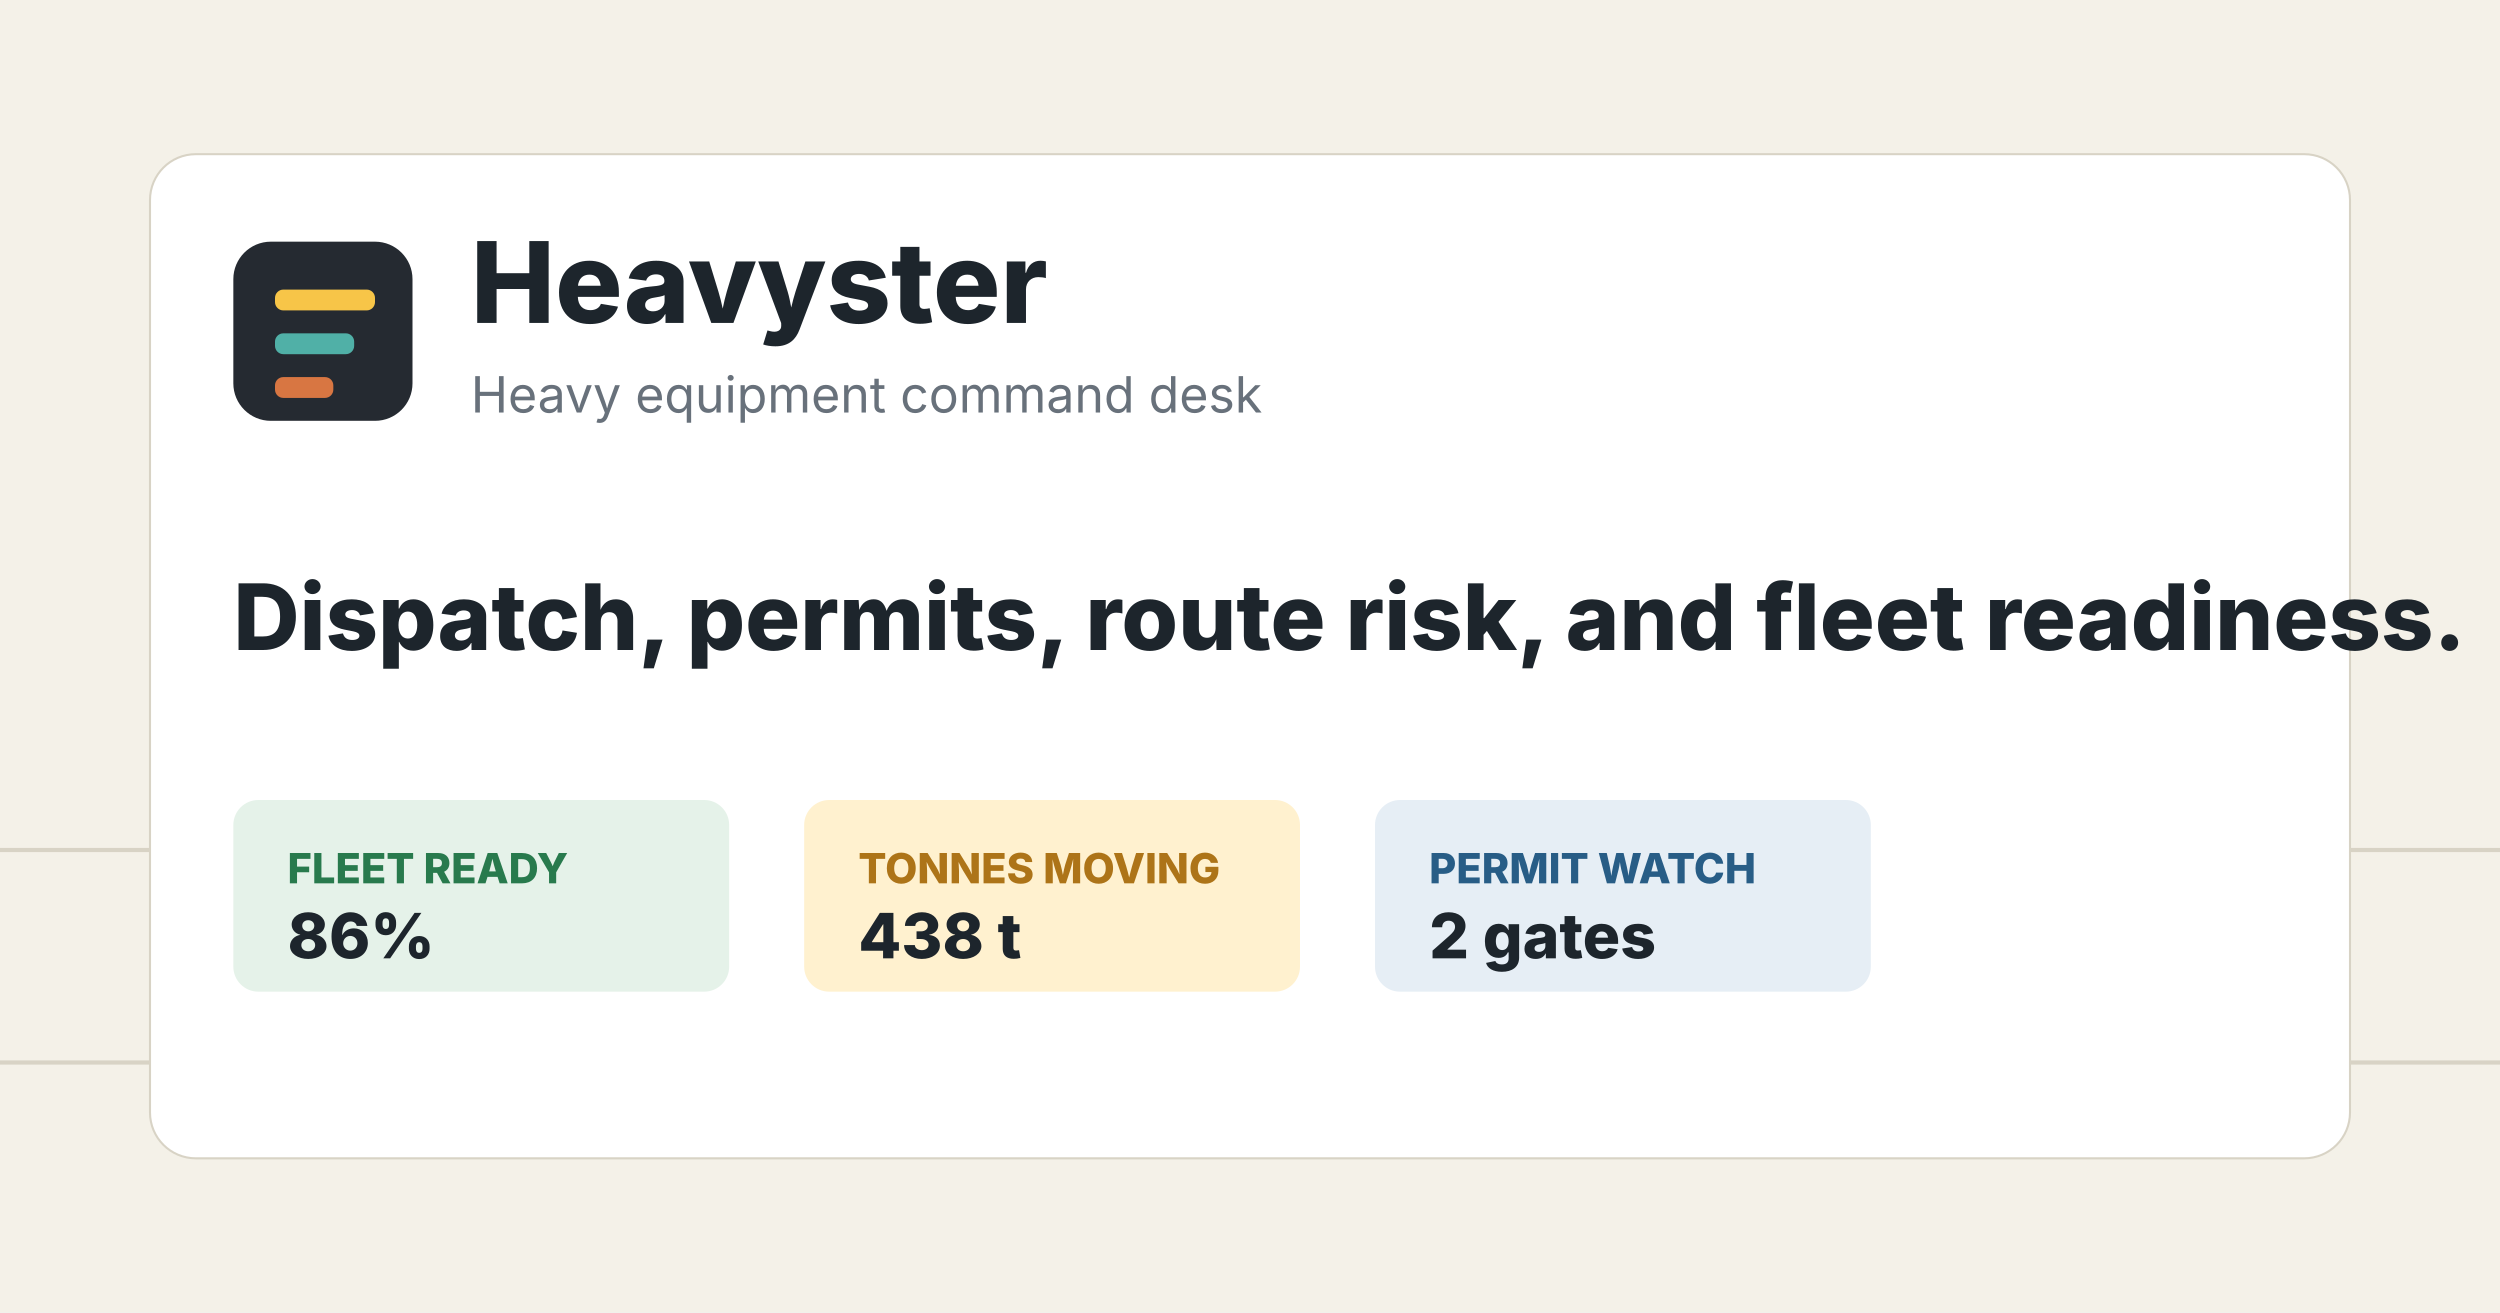
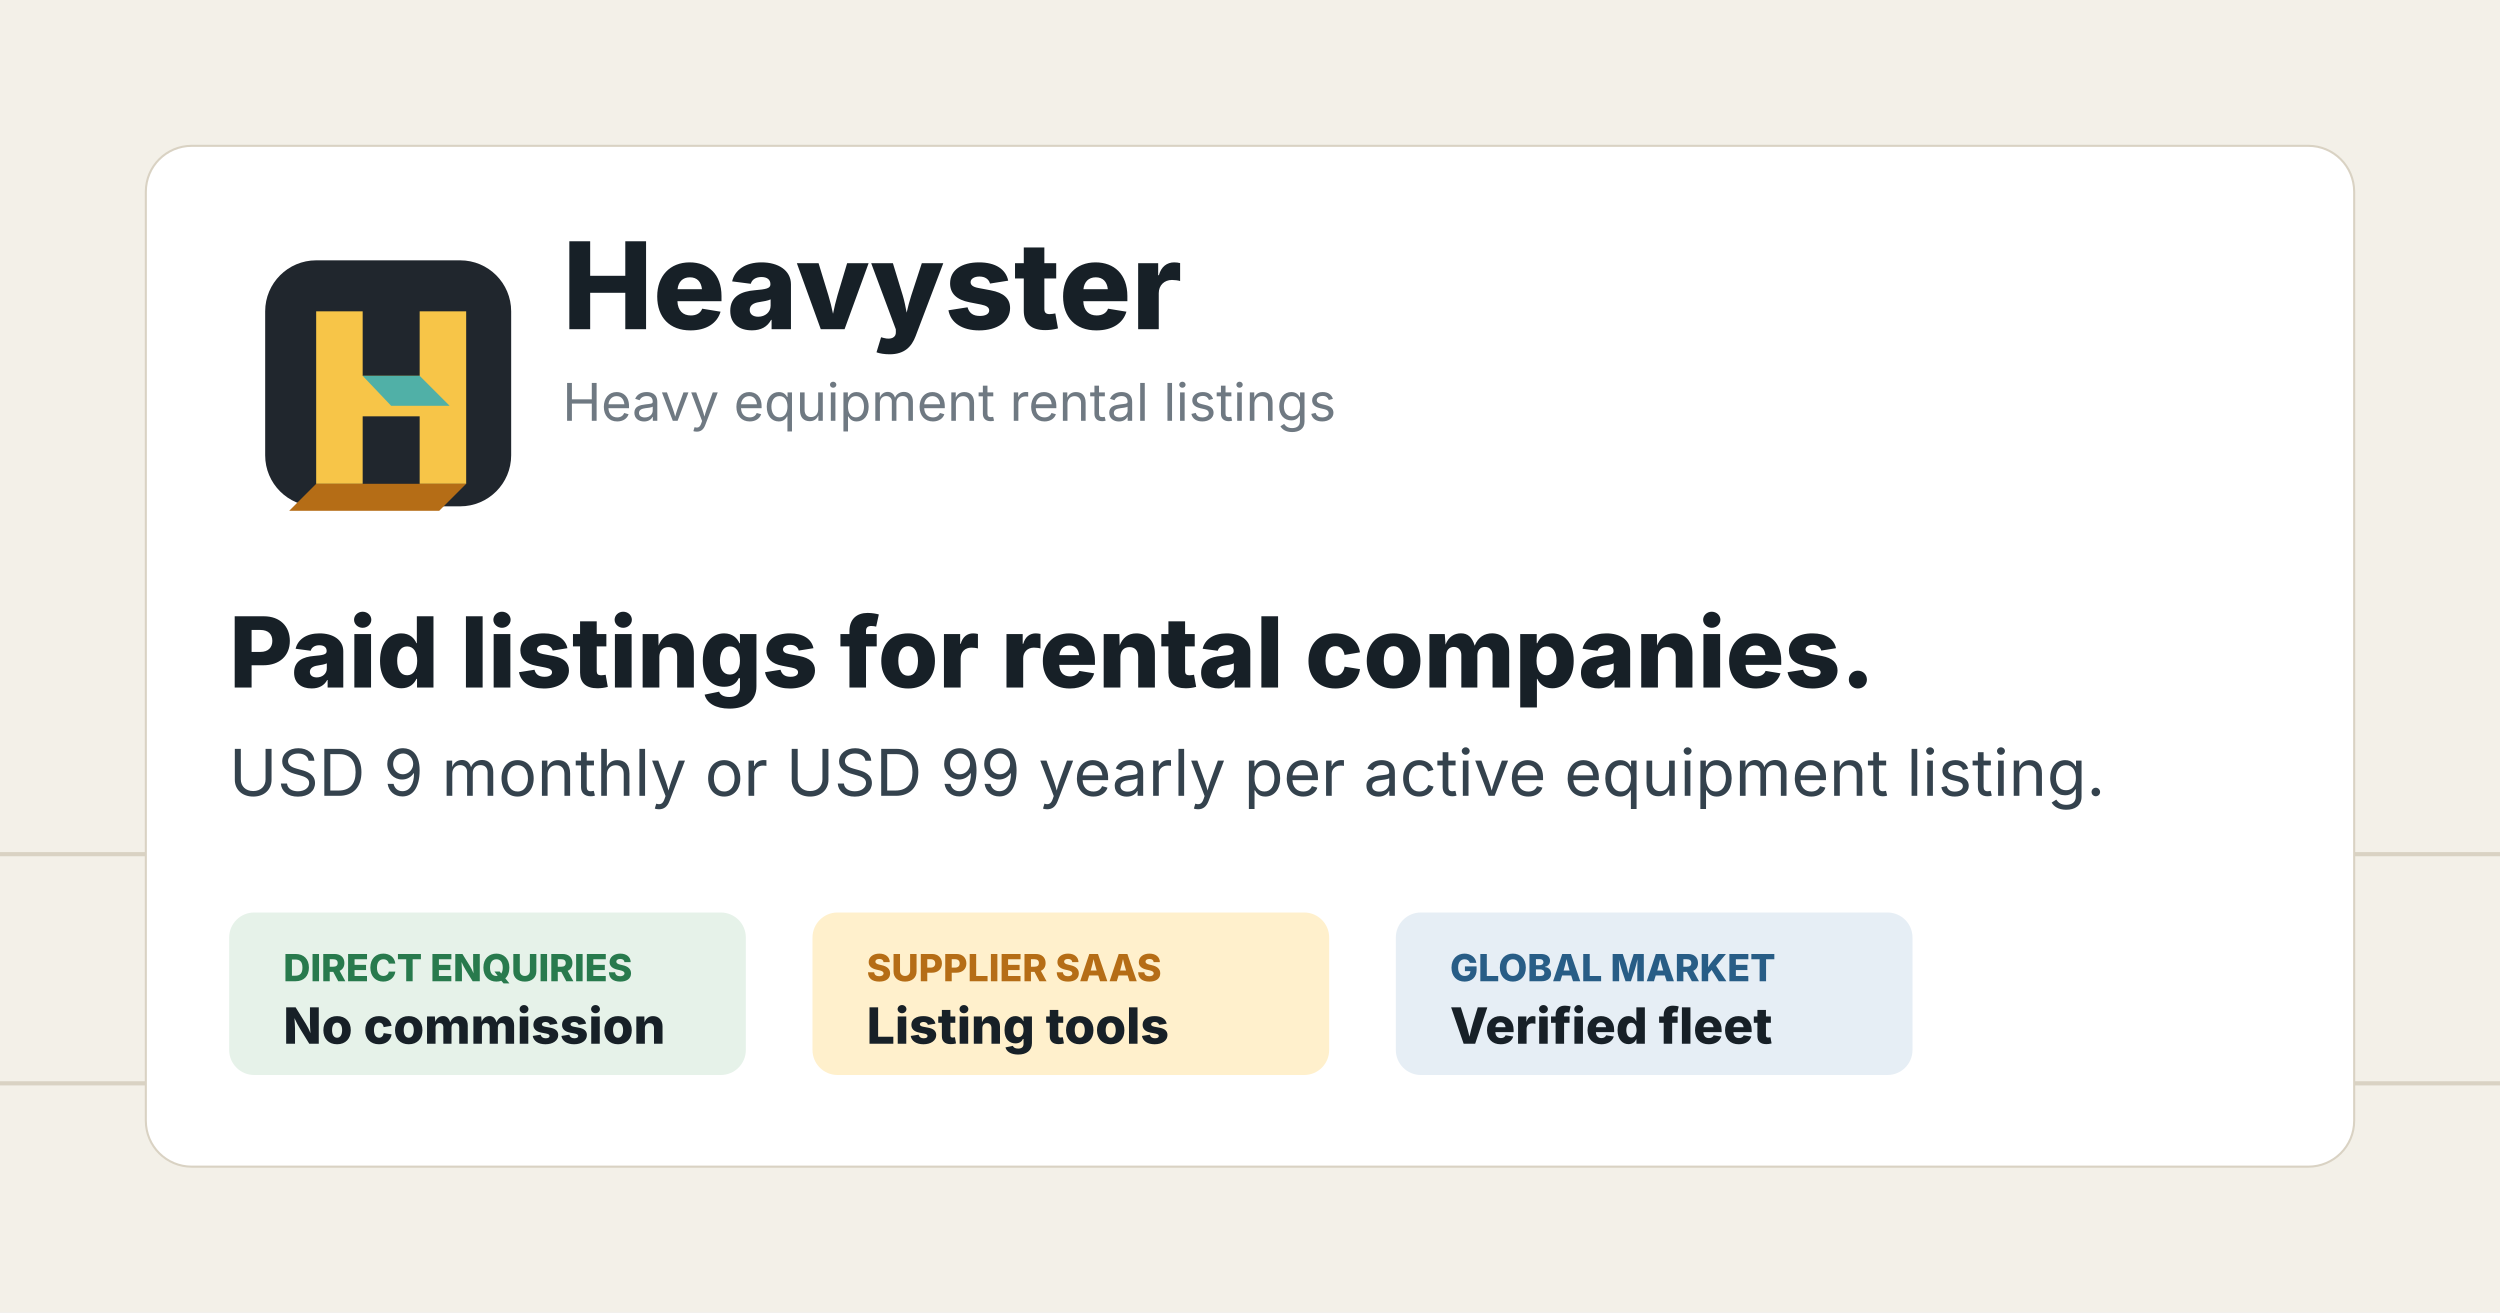
<svg xmlns="http://www.w3.org/2000/svg" viewBox="0 0 1200 630">
-   <rect width="1200" height="630" fill="#f4f1e8" />
-   <path d="M0 510h1200" stroke="#d8d3c5" stroke-width="2" />
-   <path d="M0 408h1200" stroke="#d8d3c5" stroke-width="2" />
-   <rect x="72" y="74" width="1056" height="482" rx="22" fill="#fff" stroke="#d8d3c5" />
-   <rect x="112" y="116" width="86" height="86" rx="18" fill="#252a31" />
-   <rect x="132" y="139" width="48" height="10" rx="4" fill="#f7c548" />
-   <rect x="132" y="160" width="38" height="10" rx="4" fill="#50b0a7" />
-   <rect x="132" y="181" width="28" height="10" rx="4" fill="#d87642" />
-   <text x="226" y="155" font-family="Inter, Arial, sans-serif" font-size="54" font-weight="800" fill="#1d252c">Heavyster</text>
-   <text x="226" y="198" font-family="Inter, Arial, sans-serif" font-size="24" fill="#68717b">Heavy equipment command desk</text>
-   <text x="112" y="312" font-family="Inter, Arial, sans-serif" font-size="44" font-weight="800" fill="#1d252c">Dispatch, permits, route risk, and fleet readiness.</text>
-   <rect x="112" y="384" width="238" height="92" rx="12" fill="#e5f2e9" />
-   <rect x="386" y="384" width="238" height="92" rx="12" fill="#fff1cf" />
-   <rect x="660" y="384" width="238" height="92" rx="12" fill="#e6eef5" />
-   <text x="138" y="424" font-family="Inter, Arial, sans-serif" font-size="20" font-weight="800" fill="#287a4d">FLEET READY</text>
-   <text x="138" y="460" font-family="Inter, Arial, sans-serif" font-size="30" font-weight="800" fill="#1d252c">86%</text>
-   <text x="412" y="424" font-family="Inter, Arial, sans-serif" font-size="20" font-weight="800" fill="#ad7418">TONNES MOVING</text>
-   <text x="412" y="460" font-family="Inter, Arial, sans-serif" font-size="30" font-weight="800" fill="#1d252c">438 t</text>
-   <text x="686" y="424" font-family="Inter, Arial, sans-serif" font-size="20" font-weight="800" fill="#285d86">PERMIT WATCH</text>
-   <text x="686" y="460" font-family="Inter, Arial, sans-serif" font-size="30" font-weight="800" fill="#1d252c">2 gates</text>
+   <rect width="1200" height="630" fill="#f3f0e8" />
+   <path d="M0 520h1200" stroke="#d9d2c3" stroke-width="2" />
+   <path d="M0 410h1200" stroke="#d9d2c3" stroke-width="2" />
+   <rect x="70" y="70" width="1060" height="490" rx="22" fill="#fff" stroke="#d9d2c3" />
+   <g transform="translate(110 112) scale(.72)">
+     <rect x="24" y="18" width="164" height="164" rx="34" fill="#20262d" />
+     <path d="M58 52h31v43h38V52h31v115h-31v-45H89v45H58z" fill="#f7c548" />
+     <path d="M89 95h38l20 20H108z" fill="#50b0a7" />
+     <path d="M58 167h100l-18 18H40z" fill="#b56d16" />
+   </g>
+   <text x="270" y="158" font-family="Inter, Arial, sans-serif" font-size="58" font-weight="800" fill="#172027">Heavyster</text>
+   <text x="270" y="202" font-family="Inter, Arial, sans-serif" font-size="25" fill="#6f7982">Heavy equipment rental listings</text>
+   <text x="110" y="330" font-family="Inter, Arial, sans-serif" font-size="47" font-weight="800" fill="#172027">Paid listings for rental companies.</text>
+   <text x="110" y="382" font-family="Inter, Arial, sans-serif" font-size="31" fill="#34424d">USD 9 monthly or USD 99 yearly per active equipment listing.</text>
+   <rect x="110" y="438" width="248" height="78" rx="12" fill="#e6f2e9" />
+   <rect x="390" y="438" width="248" height="78" rx="12" fill="#fff0cc" />
+   <rect x="670" y="438" width="248" height="78" rx="12" fill="#e6eef5" />
+   <text x="136" y="471" font-family="Inter, Arial, sans-serif" font-size="18" font-weight="800" fill="#287a4d">DIRECT ENQUIRIES</text>
+   <text x="136" y="501" font-family="Inter, Arial, sans-serif" font-size="24" font-weight="800" fill="#172027">No commission</text>
+   <text x="416" y="471" font-family="Inter, Arial, sans-serif" font-size="18" font-weight="800" fill="#b56d16">SUPPLIER SAAS</text>
+   <text x="416" y="501" font-family="Inter, Arial, sans-serif" font-size="24" font-weight="800" fill="#172027">Listing tools</text>
+   <text x="696" y="471" font-family="Inter, Arial, sans-serif" font-size="18" font-weight="800" fill="#285d86">GLOBAL MARKET</text>
+   <text x="696" y="501" font-family="Inter, Arial, sans-serif" font-size="24" font-weight="800" fill="#172027">Verified fleet</text>
</svg>
